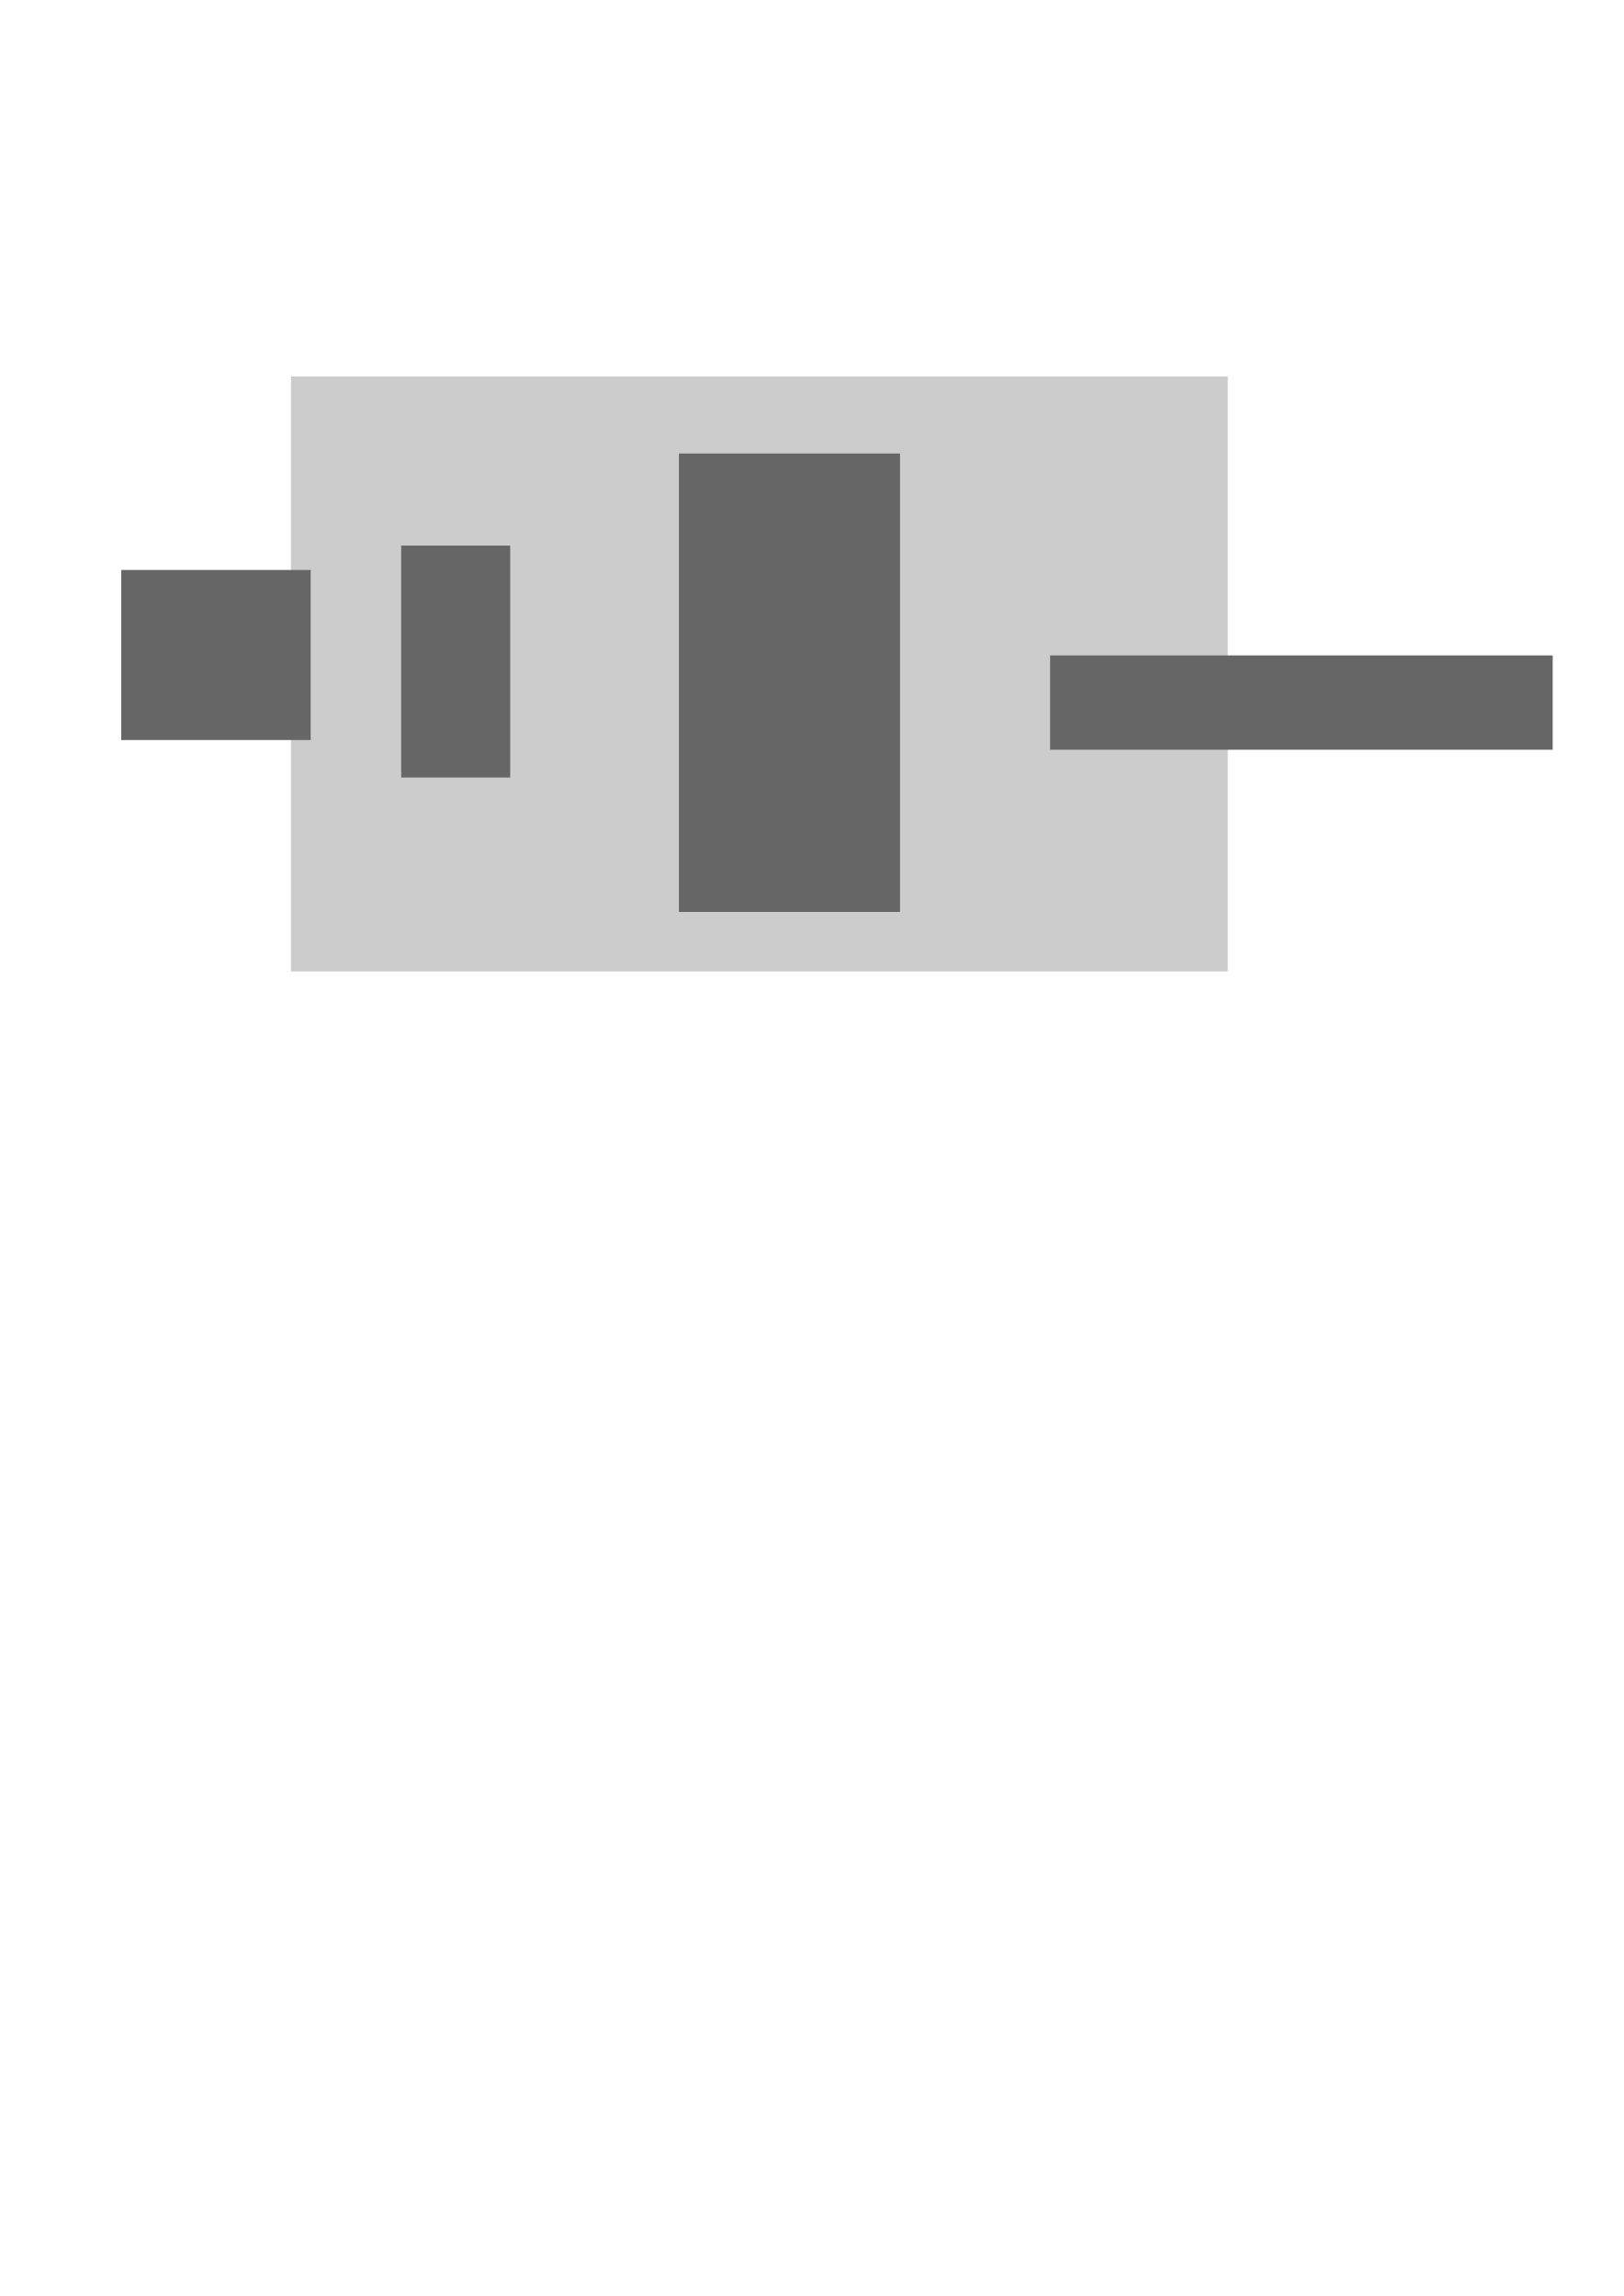
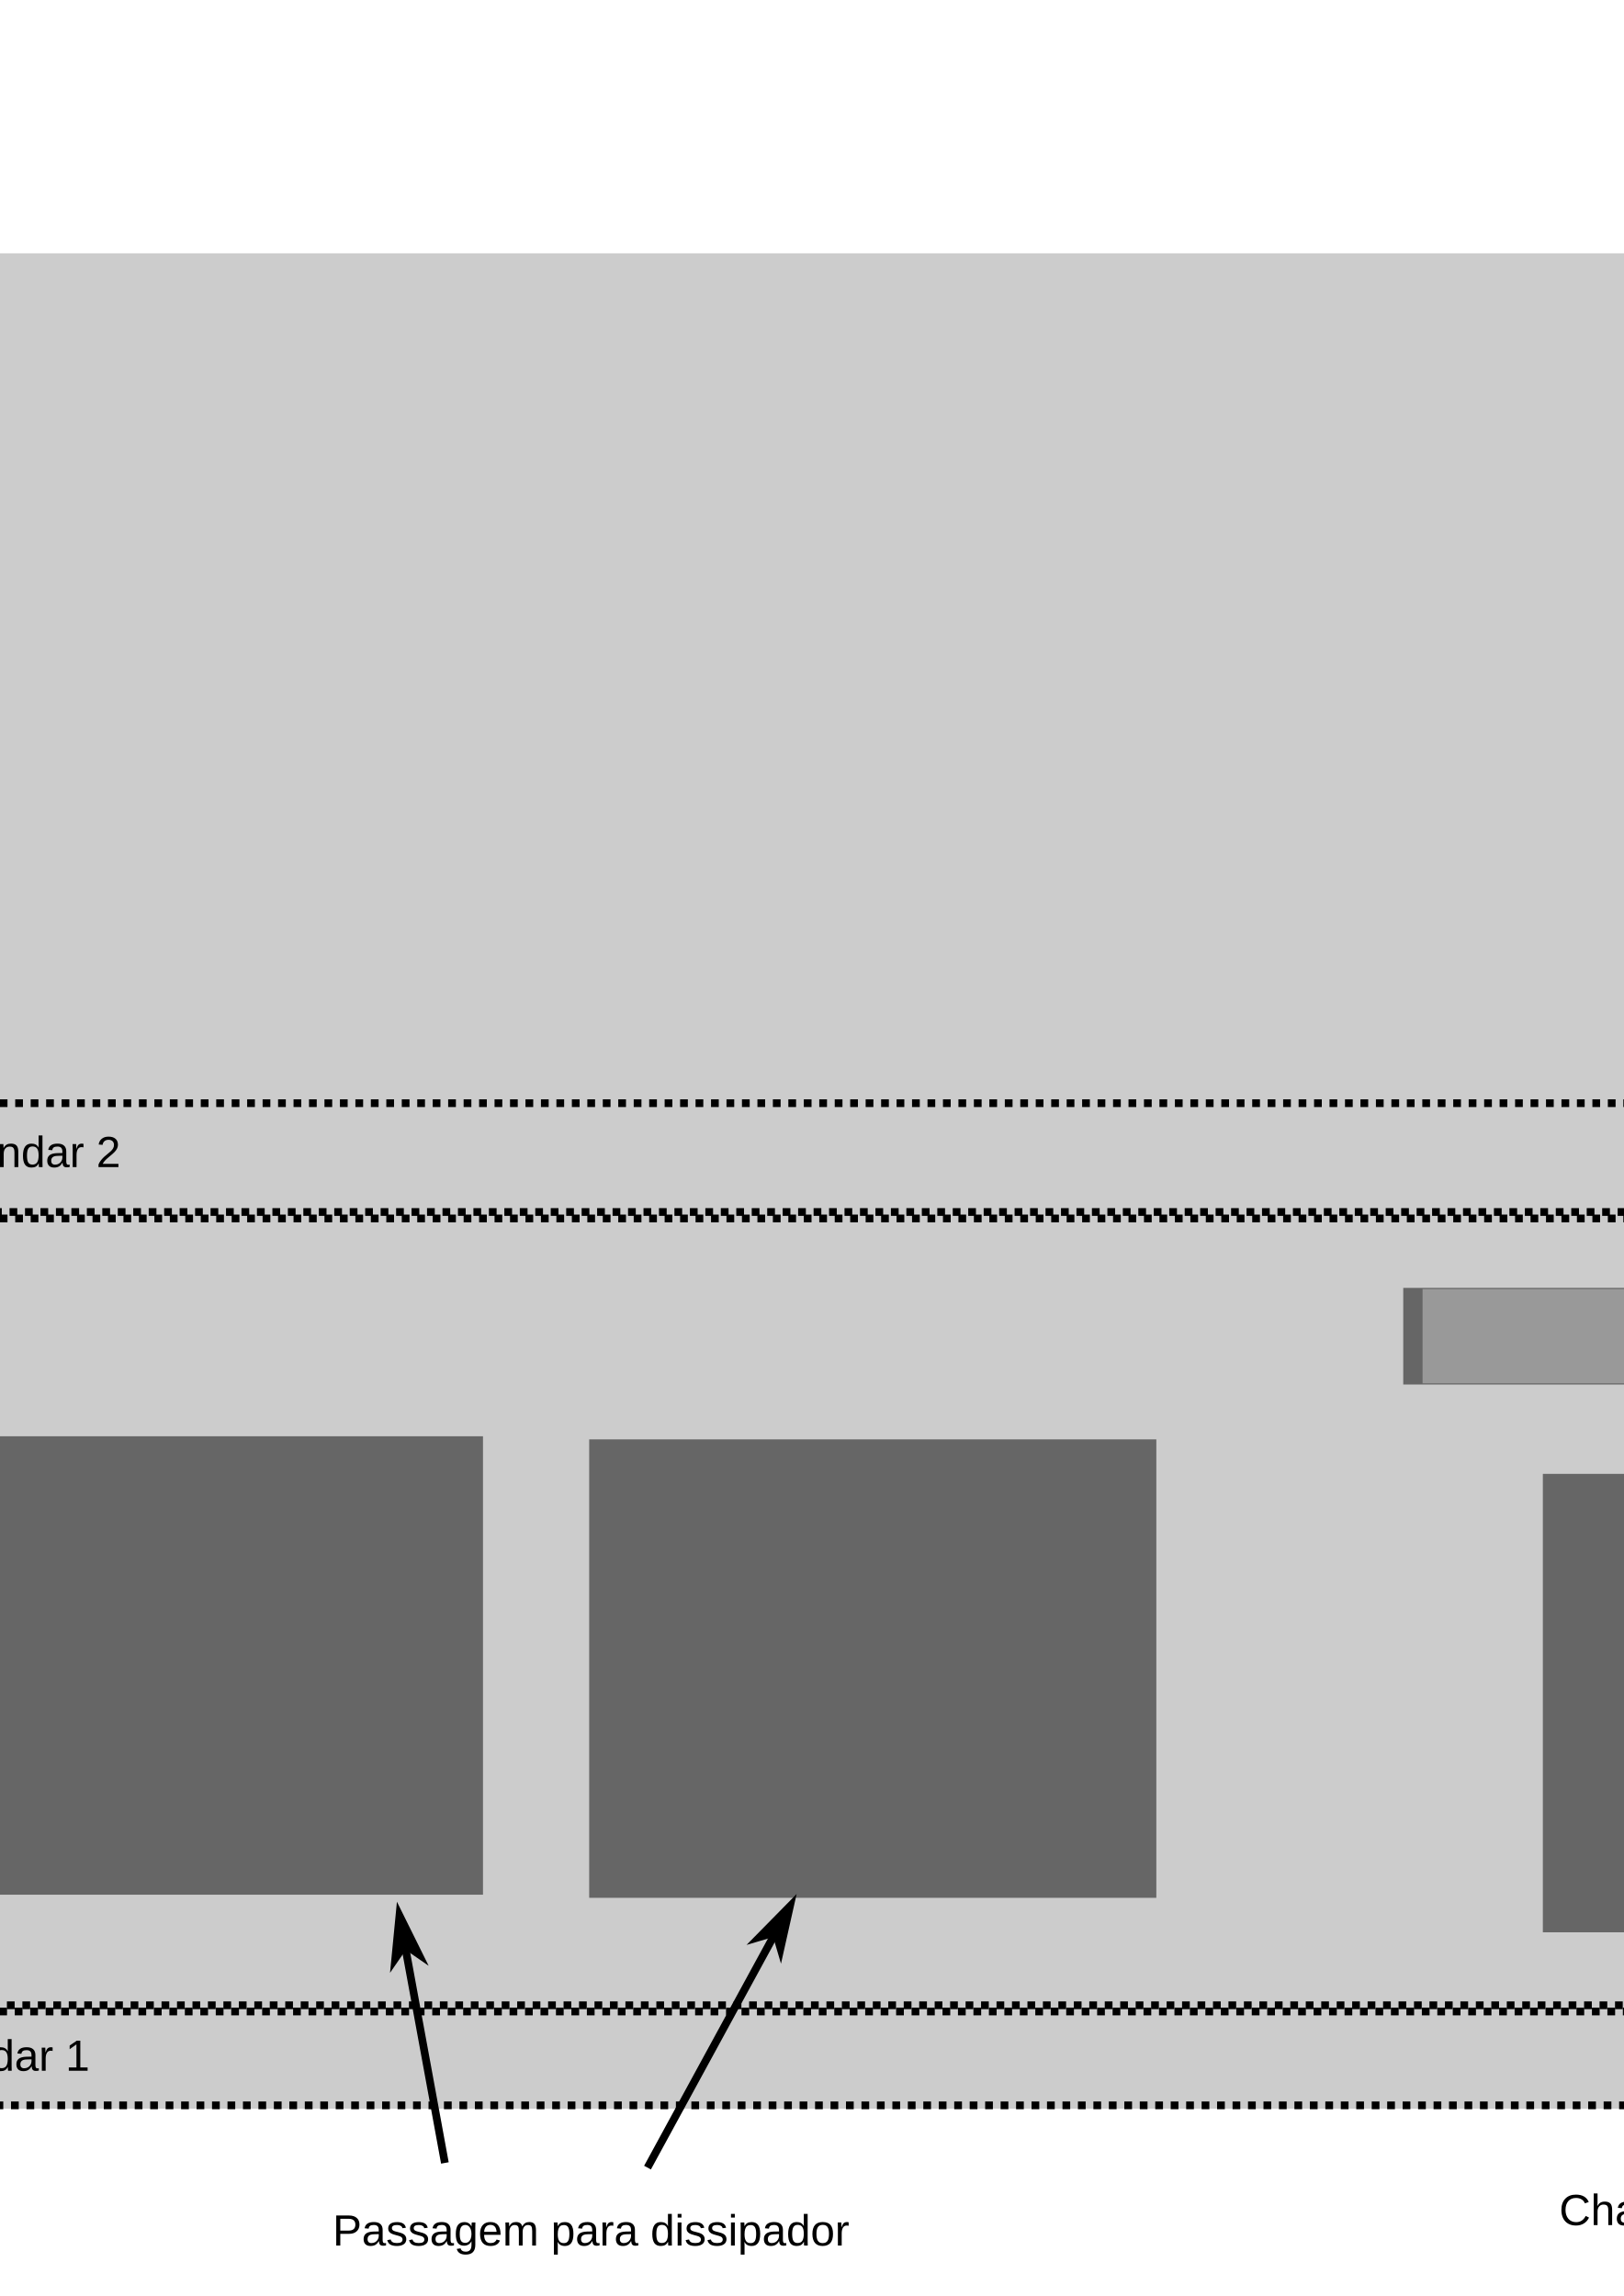
<svg xmlns="http://www.w3.org/2000/svg" width="744.094" height="1052.362" id="svg2" version="1.1">
-   <defs id="defs4" />
+   <defs id="defs4">
+     <marker orient="auto" refY="0.0" refX="0.0" id="Arrow1Mend" style="overflow:visible;">
+       <path id="path3831" d="M 0.0,0.0 L 5.0,-5.0 L -12.5,0.0 L 5.0,5.0 L 0.0,0.0 z " style="fill-rule:evenodd;stroke:#000000;stroke-width:1.0pt;marker-start:none;" transform="scale(0.4) rotate(180) translate(10,0)" />
+     </marker>
+     <marker orient="auto" refY="0.0" refX="0.0" id="Arrow1Lend" style="overflow:visible;">
+       <path id="path3825" d="M 0.0,0.0 L 5.0,-5.0 L -12.5,0.0 L 5.0,5.0 L 0.0,0.0 z " style="fill-rule:evenodd;stroke:#000000;stroke-width:1.0pt;marker-start:none;" transform="scale(0.8) rotate(180) translate(12.5,0)" />
+     </marker>
+     <marker orient="auto" refY="0.0" refX="0.0" id="Arrow1Lstart" style="overflow:visible">
+       <path id="path3822" d="M 0.0,0.0 L 5.0,-5.0 L -12.5,0.0 L 5.0,5.0 L 0.0,0.0 z " style="fill-rule:evenodd;stroke:#000000;stroke-width:1.0pt;marker-start:none" transform="scale(0.8) translate(12.5,0)" />
+     </marker>
+   </defs>
  <g id="layer1">
-     <rect style="fill:#cccccc;fill-opacity:1;stroke:none" id="rect2985" width="429.315" height="272.741" x="133.34" y="172.519" />
-     <rect style="fill:#666666;fill-opacity:1;stroke:none" id="rect2987" width="49.961" height="106.299" x="183.848" y="250.068" />
-     <rect y="207.868" x="311.127" height="210.118" width="101.339" id="rect2989" style="fill:#666666;fill-opacity:1;stroke:none" />
-     <rect style="fill:#666666;fill-opacity:1;stroke:none" id="rect2991" width="43.228" height="230.315" x="-343.636" y="481.233" transform="matrix(0,-1,1,0,0,0)" />
-     <rect y="261.242" x="55.558" height="77.953" width="86.811" id="rect2993" style="fill:#666666;fill-opacity:1;stroke:none" />
+     <rect style="fill:#cccccc;fill-opacity:1;stroke:none;stroke-width:3.037;stroke-miterlimit:4;stroke-dasharray:none" id="rect2985" width="1080.709" height="850.394" x="-86.873" y="116.106" />
+     <rect style="fill:#666666;fill-opacity:1;stroke:none" id="rect2987" width="49.961" height="106.299" x="868.265" y="679.516" />
+     <rect y="675.541" x="707.044" height="210.118" width="101.339" id="rect2989" style="fill:#666666;fill-opacity:1;stroke:none" />
+     <rect y="809.853" x="867.118" height="77.953" width="86.811" id="rect2993" style="fill:#666666;fill-opacity:1;stroke:none" />
+     <rect y="658.309" x="-12.854" height="210.118" width="234.196" id="rect3045" style="fill:#666666;fill-opacity:1;stroke:none" />
+     <rect style="fill:#666666;fill-opacity:1;stroke:none" id="rect3043" width="259.91" height="210.118" x="270.003" y="659.738" />
+     <path style="fill:#666666;fill-opacity:1;stroke:none" id="path3047" d="m 521.429,160.219 a 36.429,36.429 0 1 1 -72.857,0 36.429,36.429 0 1 1 72.857,0 z" transform="translate(300.6512,271.7187)" />
+     <g id="g5456" transform="translate(31.50036,55.63018)">
+       <path id="path4263" d="M 1061.733,637.089 897.447,678.517" style="fill:none;stroke:#000000;stroke-width:3.543;stroke-linecap:butt;stroke-linejoin:miter;stroke-miterlimit:4;stroke-opacity:1;stroke-dasharray:none;marker-end:url(#Arrow1Mend)" />
+       <text xml:space="preserve" style="font-size:20px;font-style:normal;font-variant:normal;font-weight:normal;font-stretch:normal;line-height:125%;letter-spacing:0px;word-spacing:0px;fill:#000000;fill-opacity:1;stroke:none;font-family:Arial;-inkscape-font-specification:Arial" x="1068.876" y="638.517" id="text4455">
+         <tspan id="tspan4457" x="1068.876" y="638.517">Chave seletora de voltagem</tspan>
+       </text>
+     </g>
+     <text xml:space="preserve" style="font-size:20px;font-style:normal;font-variant:normal;font-weight:normal;font-stretch:normal;line-height:125%;letter-spacing:0px;word-spacing:0px;fill:#000000;fill-opacity:1;stroke:none;font-family:Arial;-inkscape-font-specification:Arial" x="1026.292" y="613.113" id="text4463">
+       <tspan id="tspan4465" x="1026.292" y="613.113">Conector placa DAQ da NI</tspan>
+       <tspan x="1026.292" y="638.113" id="tspan5484">Preciso das dimensoes</tspan>
+     </text>
+     <path id="path4471" d="m 1014.655,608.032 -93.957,6.001" style="fill:none;stroke:#000000;stroke-width:3.543;stroke-linecap:butt;stroke-linejoin:miter;stroke-miterlimit:4;stroke-opacity:1;stroke-dasharray:none;marker-end:url(#Arrow1Mend)" />
+     <g id="g5461" transform="translate(72.68383,51.3742)">
+       <text id="text4451" y="772.803" x="1007.447" style="font-size:20px;font-style:normal;font-variant:normal;font-weight:normal;font-stretch:normal;line-height:125%;letter-spacing:0px;word-spacing:0px;fill:#000000;fill-opacity:1;stroke:none;font-family:Arial;-inkscape-font-specification:Arial" xml:space="preserve">
+         <tspan y="772.803" x="1007.447" id="tspan4453">Tomada Fêmea</tspan>
+       </text>
+       <path id="path4473" d="m 993.162,768.517 -88.571,24.286" style="fill:none;stroke:#000000;stroke-width:3.543;stroke-linecap:butt;stroke-linejoin:miter;stroke-miterlimit:4;stroke-opacity:1;stroke-dasharray:none;marker-end:url(#Arrow1Mend)" />
+     </g>
+     <g id="g5474" transform="translate(72.85714,-2.857143)">
+       <text xml:space="preserve" style="font-size:20px;font-style:normal;font-variant:normal;font-weight:normal;font-stretch:normal;line-height:125%;letter-spacing:0px;word-spacing:0px;fill:#000000;fill-opacity:1;stroke:none;font-family:Arial;-inkscape-font-specification:Arial" x="641.665" y="1022.716" id="text4459">
+         <tspan id="tspan4461" x="641.665" y="1022.716">Chave principal + plug para cabo de força</tspan>
+       </text>
+       <path style="fill:none;stroke:#000000;stroke-width:3.543;stroke-linecap:butt;stroke-linejoin:miter;stroke-miterlimit:4;stroke-opacity:1;stroke-dasharray:none;marker-end:url(#Arrow1Mend)" d="m 692.714,988.607 -4.286,-81.429" id="path4475" />
+     </g>
+     <text xml:space="preserve" style="font-size:20px;font-style:normal;font-variant:normal;font-weight:normal;font-stretch:normal;line-height:125%;letter-spacing:0px;word-spacing:0px;fill:#000000;fill-opacity:1;stroke:none;font-family:Arial;-inkscape-font-specification:Arial" x="152.448" y="1029.232" id="text4477">
+       <tspan id="tspan4479" x="152.448" y="1029.232">Passagem para dissipador</tspan>
+     </text>
+     <path style="fill:none;stroke:#000000;stroke-width:3.543;stroke-linecap:butt;stroke-linejoin:miter;stroke-miterlimit:4;stroke-opacity:1;stroke-dasharray:none;marker-end:url(#Arrow1Mend)" d="M 296.733,993.517 361.733,874.232" id="path4481" />
+     <path id="path4673" d="M 203.876,991.375 183.162,878.517" style="fill:none;stroke:#000000;stroke-width:3.543;stroke-linecap:butt;stroke-linejoin:miter;stroke-miterlimit:4;stroke-opacity:1;stroke-dasharray:none;marker-end:url(#Arrow1Mend)" />
+     <g id="g5479" transform="translate(5.714285,172.8571)">
+       <text xml:space="preserve" style="font-size:20px;font-style:normal;font-variant:normal;font-weight:normal;font-stretch:normal;line-height:125%;letter-spacing:0px;word-spacing:0px;fill:#000000;fill-opacity:1;stroke:none;font-family:Arial;-inkscape-font-specification:Arial" x="1010.305" y="215.66" id="text4467">
+         <tspan id="tspan4469" x="1010.305" y="215.66">Conector BNC</tspan>
+       </text>
+       <path style="fill:none;stroke:#000000;stroke-width:3.543;stroke-linecap:butt;stroke-linejoin:miter;stroke-miterlimit:4;stroke-opacity:1;stroke-dasharray:none;marker-end:url(#Arrow1Mend)" d="M 991.733,211.375 827.447,252.803" id="path5419" />
+     </g>
+     <g id="g5466" transform="translate(-8.469904,50.50763)">
+       <rect transform="matrix(0,-1,1,0,0,0)" y="651.538" x="-584.077" height="244.488" width="44.291" id="rect2991" style="fill:#666666;fill-opacity:1;stroke:none" />
+       <rect style="fill:#999999;fill-opacity:1;stroke:none" id="rect5425" width="43.228" height="226.772" x="-583.545" y="660.396" transform="matrix(0,-1,1,0,0,0)" />
+     </g>
+     <rect style="fill:none;stroke:#000000;stroke-width:3.543;stroke-miterlimit:4;stroke-dasharray:3.543,3.543;stroke-dashoffset:0" id="rect5427" width="1077.732" height="43.025" x="-85.355" y="921.955" />
+     <rect y="558.473" x="-85.146" height="360.638" width="1077.317" id="rect5440" style="fill:none;stroke:#000000;stroke-width:3.543;stroke-miterlimit:4;stroke-dasharray:3.543, 3.543;stroke-dashoffset:0" />
+     <rect y="505.636" x="-85.145" height="49.876" width="1077.406" id="rect5442" style="fill:none;stroke:#000000;stroke-width:3.543;stroke-miterlimit:4;stroke-dasharray:3.543, 3.543;stroke-dashoffset:0" />
+     <text id="text5448" y="613.734" x="-73.81" style="font-size:20px;font-style:normal;font-variant:normal;font-weight:normal;font-stretch:normal;line-height:125%;letter-spacing:0px;word-spacing:0px;fill:#000000;fill-opacity:1;stroke:none;font-family:Arial;-inkscape-font-specification:Arial" xml:space="preserve">
+       <tspan y="613.734" x="-73.81" id="tspan5450">Andar 1</tspan>
+     </text>
+     <text id="text5452" y="534.942" x="-63.708" style="font-size:20px;font-style:normal;font-variant:normal;font-weight:normal;font-stretch:normal;line-height:125%;letter-spacing:0px;word-spacing:0px;fill:#000000;fill-opacity:1;stroke:none;font-family:Arial;-inkscape-font-specification:Arial" xml:space="preserve">
+       <tspan y="534.942" x="-63.708" id="tspan5454">Base andar 2</tspan>
+     </text>
+     <text xml:space="preserve" style="font-size:20px;font-style:normal;font-variant:normal;font-weight:normal;font-stretch:normal;line-height:125%;letter-spacing:0px;word-spacing:0px;fill:#000000;fill-opacity:1;stroke:none;font-family:Arial;-inkscape-font-specification:Arial" x="-71.79" y="461.201" id="text5444">
+       <tspan id="tspan5446" x="-71.79" y="461.201">Andar 2</tspan>
+     </text>
+     <text xml:space="preserve" style="font-size:20px;font-style:normal;font-variant:normal;font-weight:normal;font-stretch:normal;line-height:125%;letter-spacing:0px;word-spacing:0px;fill:#000000;fill-opacity:1;stroke:none;font-family:Arial;-inkscape-font-specification:Arial" x="-77.851" y="949.105" id="text5470">
+       <tspan id="tspan5472" x="-77.851" y="949.105">Base andar 1</tspan>
+     </text>
  </g>
</svg>
